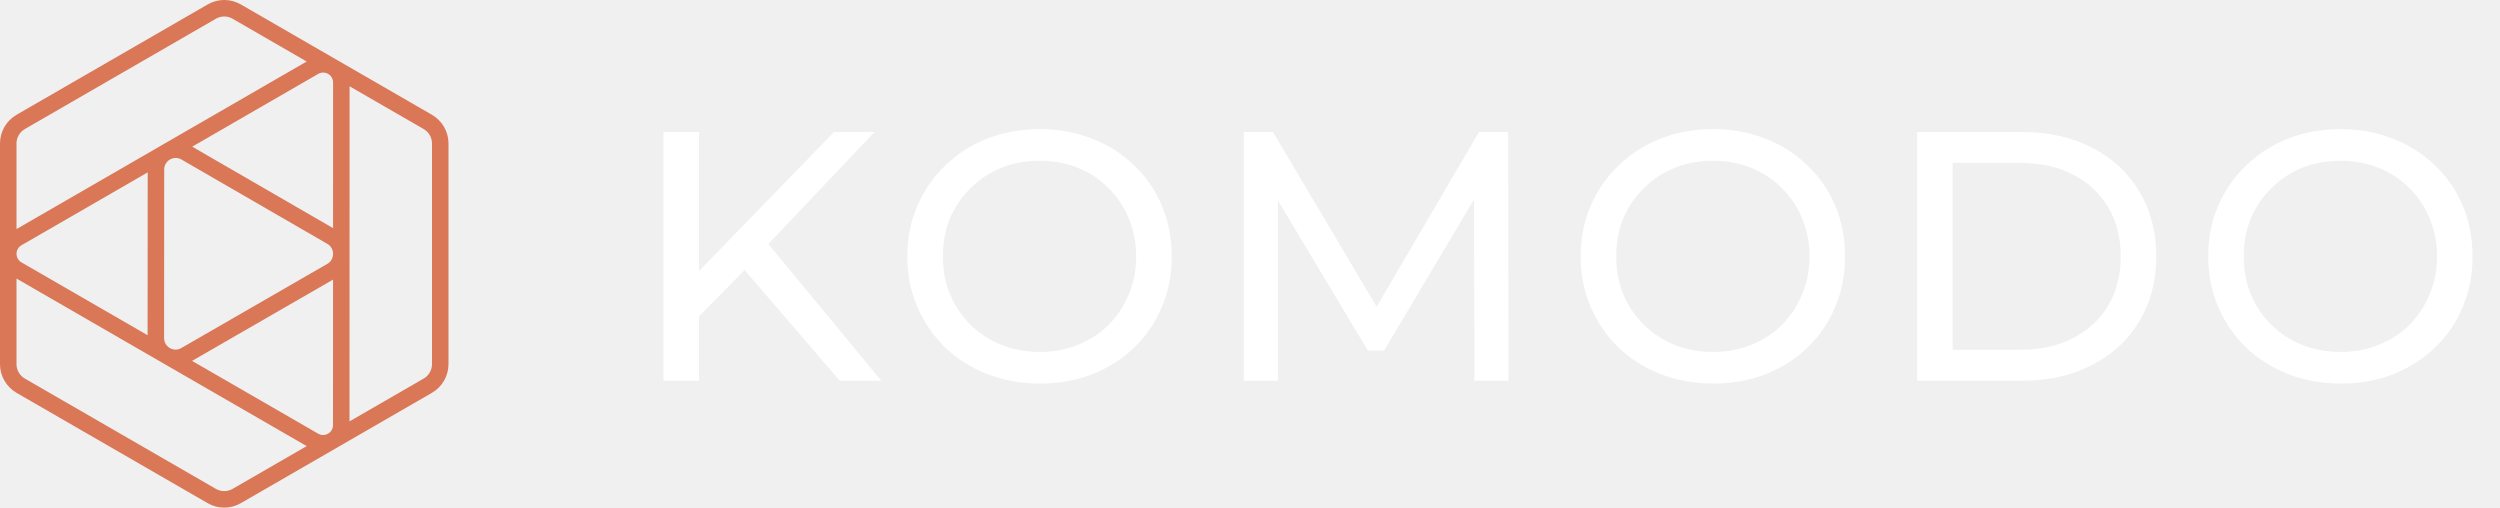
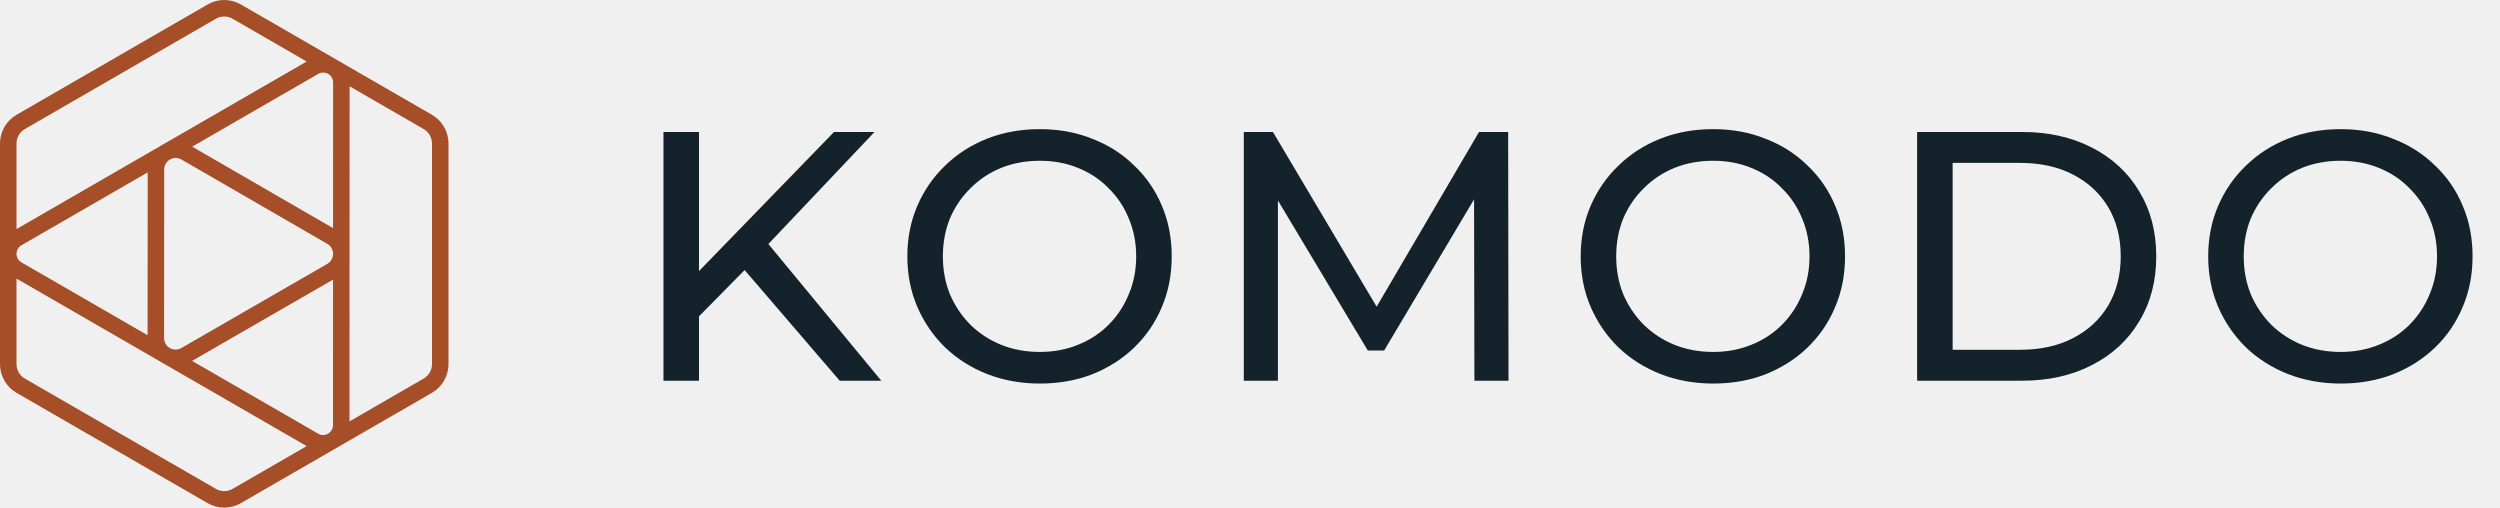
<svg xmlns="http://www.w3.org/2000/svg" width="197" height="40" viewBox="0 0 197 40" fill="none">
-   <g clip-path="url(#clip0_633_7794)">
-     <path fill-rule="evenodd" clip-rule="evenodd" d="M16.365 0.35C17.173 -0.117 18.168 -0.116 18.976 0.35L26.393 4.632C26.471 4.671 26.547 4.715 26.62 4.763L34.035 9.044C34.843 9.511 35.341 10.372 35.341 11.305V28.695C35.34 29.627 34.843 30.489 34.036 30.955L18.976 39.65C18.168 40.117 17.173 40.117 16.365 39.65L1.305 30.956C0.498 30.489 7.90002e-07 29.627 0 28.695L9.38145e-05 11.305C9.30245e-05 10.373 0.498 9.511 1.305 9.044L16.365 0.35ZM1.3 28.695C1.3 29.163 1.55 29.596 1.955 29.83L17.015 38.525C17.421 38.759 17.92 38.759 18.326 38.525L24.166 35.153L12.77 28.574C12.747 28.561 12.724 28.548 12.701 28.534L1.3 21.951L1.3 28.695ZM27.544 19.922C27.546 19.976 27.546 20.031 27.544 20.085L27.54 33.205L33.386 29.83C33.791 29.596 34.041 29.163 34.041 28.695L34.041 11.305C34.041 10.837 33.791 10.404 33.385 10.17L27.548 6.8L27.544 19.922ZM25.072 34.175C25.59 34.474 26.24 34.1 26.241 33.499L26.244 22.033L15.134 28.438L25.072 34.175ZM13.359 12.589C13.113 12.745 12.939 13.02 12.939 13.356L12.93 26.639C12.93 26.982 13.11 27.261 13.364 27.416L13.402 27.438C13.662 27.58 13.991 27.596 14.283 27.428L25.791 20.793C26.078 20.628 26.229 20.344 26.244 20.053L26.244 19.953C26.228 19.663 26.078 19.381 25.793 19.216L14.295 12.568C14.01 12.403 13.689 12.414 13.432 12.547L13.359 12.589ZM1.692 19.326C1.172 19.626 1.172 20.377 1.691 20.676L11.63 26.415L11.639 13.582L1.692 19.326ZM15.145 11.557L26.245 17.976L26.248 6.495C26.248 6.224 26.116 5.999 25.923 5.862L25.79 5.785C25.574 5.687 25.314 5.685 25.08 5.82L15.145 11.557ZM1.955 10.17C1.55 10.404 1.3 10.837 1.3 11.305L1.3 18.051L12.688 11.475C12.726 11.451 12.764 11.429 12.803 11.408L24.165 4.847L18.326 1.475C17.92 1.241 17.42 1.241 17.015 1.475L1.955 10.17Z" fill="#D97757" />
-     <path d="M54.745 25.268L54.605 21.852L65.721 10.4H68.913L60.317 19.472L58.749 21.208L54.745 25.268ZM52.281 30V10.4H55.081V30H52.281ZM66.169 30L58.133 20.648L60.009 18.576L69.445 30H66.169ZM81.943 30.224C80.45 30.224 79.059 29.972 77.771 29.468C76.502 28.964 75.401 28.264 74.467 27.368C73.534 26.453 72.806 25.389 72.283 24.176C71.761 22.963 71.499 21.637 71.499 20.2C71.499 18.763 71.761 17.437 72.283 16.224C72.806 15.011 73.534 13.956 74.467 13.06C75.401 12.145 76.502 11.436 77.771 10.932C79.041 10.428 80.431 10.176 81.943 10.176C83.437 10.176 84.809 10.428 86.059 10.932C87.329 11.417 88.43 12.117 89.363 13.032C90.315 13.928 91.043 14.983 91.547 16.196C92.07 17.409 92.331 18.744 92.331 20.2C92.331 21.656 92.07 22.991 91.547 24.204C91.043 25.417 90.315 26.481 89.363 27.396C88.43 28.292 87.329 28.992 86.059 29.496C84.809 29.981 83.437 30.224 81.943 30.224ZM81.943 27.732C83.026 27.732 84.025 27.545 84.939 27.172C85.873 26.799 86.675 26.276 87.347 25.604C88.038 24.913 88.57 24.111 88.943 23.196C89.335 22.281 89.531 21.283 89.531 20.2C89.531 19.117 89.335 18.119 88.943 17.204C88.57 16.289 88.038 15.496 87.347 14.824C86.675 14.133 85.873 13.601 84.939 13.228C84.025 12.855 83.026 12.668 81.943 12.668C80.842 12.668 79.825 12.855 78.891 13.228C77.977 13.601 77.174 14.133 76.483 14.824C75.793 15.496 75.251 16.289 74.859 17.204C74.486 18.119 74.299 19.117 74.299 20.2C74.299 21.283 74.486 22.281 74.859 23.196C75.251 24.111 75.793 24.913 76.483 25.604C77.174 26.276 77.977 26.799 78.891 27.172C79.825 27.545 80.842 27.732 81.943 27.732ZM98.011 30V10.4H100.307L109.099 25.212H107.867L116.547 10.4H118.843L118.871 30H116.183L116.155 14.628H116.799L109.071 27.62H107.783L99.999 14.628H100.699V30H98.011ZM135.001 30.224C133.508 30.224 132.117 29.972 130.829 29.468C129.56 28.964 128.459 28.264 127.525 27.368C126.592 26.453 125.864 25.389 125.341 24.176C124.819 22.963 124.557 21.637 124.557 20.2C124.557 18.763 124.819 17.437 125.341 16.224C125.864 15.011 126.592 13.956 127.525 13.06C128.459 12.145 129.56 11.436 130.829 10.932C132.099 10.428 133.489 10.176 135.001 10.176C136.495 10.176 137.867 10.428 139.117 10.932C140.387 11.417 141.488 12.117 142.421 13.032C143.373 13.928 144.101 14.983 144.605 16.196C145.128 17.409 145.389 18.744 145.389 20.2C145.389 21.656 145.128 22.991 144.605 24.204C144.101 25.417 143.373 26.481 142.421 27.396C141.488 28.292 140.387 28.992 139.117 29.496C137.867 29.981 136.495 30.224 135.001 30.224ZM135.001 27.732C136.084 27.732 137.083 27.545 137.997 27.172C138.931 26.799 139.733 26.276 140.405 25.604C141.096 24.913 141.628 24.111 142.001 23.196C142.393 22.281 142.589 21.283 142.589 20.2C142.589 19.117 142.393 18.119 142.001 17.204C141.628 16.289 141.096 15.496 140.405 14.824C139.733 14.133 138.931 13.601 137.997 13.228C137.083 12.855 136.084 12.668 135.001 12.668C133.9 12.668 132.883 12.855 131.949 13.228C131.035 13.601 130.232 14.133 129.541 14.824C128.851 15.496 128.309 16.289 127.917 17.204C127.544 18.119 127.357 19.117 127.357 20.2C127.357 21.283 127.544 22.281 127.917 23.196C128.309 24.111 128.851 24.913 129.541 25.604C130.232 26.276 131.035 26.799 131.949 27.172C132.883 27.545 133.9 27.732 135.001 27.732ZM151.069 30V10.4H159.329C161.42 10.4 163.258 10.811 164.845 11.632C166.45 12.453 167.692 13.601 168.569 15.076C169.465 16.551 169.913 18.259 169.913 20.2C169.913 22.141 169.465 23.849 168.569 25.324C167.692 26.799 166.45 27.947 164.845 28.768C163.258 29.589 161.42 30 159.329 30H151.069ZM153.869 27.564H159.161C160.785 27.564 162.185 27.256 163.361 26.64C164.556 26.024 165.48 25.165 166.133 24.064C166.786 22.944 167.113 21.656 167.113 20.2C167.113 18.725 166.786 17.437 166.133 16.336C165.48 15.235 164.556 14.376 163.361 13.76C162.185 13.144 160.785 12.836 159.161 12.836H153.869V27.564ZM184.45 30.224C182.957 30.224 181.566 29.972 180.278 29.468C179.009 28.964 177.907 28.264 176.974 27.368C176.041 26.453 175.313 25.389 174.79 24.176C174.267 22.963 174.006 21.637 174.006 20.2C174.006 18.763 174.267 17.437 174.79 16.224C175.313 15.011 176.041 13.956 176.974 13.06C177.907 12.145 179.009 11.436 180.278 10.932C181.547 10.428 182.938 10.176 184.45 10.176C185.943 10.176 187.315 10.428 188.566 10.932C189.835 11.417 190.937 12.117 191.87 13.032C192.822 13.928 193.55 14.983 194.054 16.196C194.577 17.409 194.838 18.744 194.838 20.2C194.838 21.656 194.577 22.991 194.054 24.204C193.55 25.417 192.822 26.481 191.87 27.396C190.937 28.292 189.835 28.992 188.566 29.496C187.315 29.981 185.943 30.224 184.45 30.224ZM184.45 27.732C185.533 27.732 186.531 27.545 187.446 27.172C188.379 26.799 189.182 26.276 189.854 25.604C190.545 24.913 191.077 24.111 191.45 23.196C191.842 22.281 192.038 21.283 192.038 20.2C192.038 19.117 191.842 18.119 191.45 17.204C191.077 16.289 190.545 15.496 189.854 14.824C189.182 14.133 188.379 13.601 187.446 13.228C186.531 12.855 185.533 12.668 184.45 12.668C183.349 12.668 182.331 12.855 181.398 13.228C180.483 13.601 179.681 14.133 178.99 14.824C178.299 15.496 177.758 16.289 177.366 17.204C176.993 18.119 176.806 19.117 176.806 20.2C176.806 21.283 176.993 22.281 177.366 23.196C177.758 24.111 178.299 24.913 178.99 25.604C179.681 26.276 180.483 26.799 181.398 27.172C182.331 27.545 183.349 27.732 184.45 27.732Z" fill="white" />
+   <g clip-path="url(#clip0_633_7791)">
+     <path fill-rule="evenodd" clip-rule="evenodd" d="M16.365 0.35C17.173 -0.117 18.168 -0.116 18.976 0.35L26.393 4.632C26.471 4.671 26.547 4.715 26.62 4.763L34.035 9.044C34.843 9.511 35.341 10.372 35.341 11.305V28.695C35.34 29.627 34.843 30.489 34.036 30.955L18.976 39.65C18.168 40.117 17.173 40.117 16.365 39.65L1.305 30.956C0.498 30.489 7.90002e-07 29.627 0 28.695L9.38145e-05 11.305C9.30245e-05 10.373 0.498 9.511 1.305 9.044L16.365 0.35ZM1.3 28.695C1.3 29.163 1.55 29.596 1.955 29.83L17.015 38.525C17.421 38.759 17.92 38.759 18.326 38.525L24.166 35.153L12.77 28.574C12.747 28.561 12.724 28.548 12.701 28.534L1.3 21.951L1.3 28.695ZM27.544 19.922C27.546 19.976 27.546 20.031 27.544 20.085L27.54 33.205L33.386 29.83C33.791 29.596 34.041 29.163 34.041 28.695L34.041 11.305C34.041 10.837 33.791 10.404 33.385 10.17L27.548 6.8L27.544 19.922ZM25.072 34.175C25.59 34.474 26.24 34.1 26.241 33.499L26.244 22.033L15.134 28.438L25.072 34.175ZM13.359 12.589C13.113 12.745 12.939 13.02 12.939 13.356L12.93 26.639C12.93 26.982 13.11 27.261 13.364 27.416L13.402 27.438C13.662 27.58 13.991 27.596 14.283 27.428L25.791 20.793C26.078 20.628 26.229 20.344 26.244 20.053L26.244 19.953C26.228 19.663 26.078 19.381 25.793 19.216L14.295 12.568C14.01 12.403 13.689 12.414 13.432 12.547L13.359 12.589ZM1.692 19.326C1.172 19.626 1.172 20.377 1.691 20.676L11.63 26.415L11.639 13.582L1.692 19.326ZM15.145 11.557L26.245 17.976L26.248 6.495C26.248 6.224 26.116 5.999 25.923 5.862L25.79 5.785C25.574 5.687 25.314 5.685 25.08 5.82L15.145 11.557ZM1.955 10.17C1.55 10.404 1.3 10.837 1.3 11.305L1.3 18.051L12.688 11.475C12.726 11.451 12.764 11.429 12.803 11.408L24.165 4.847L18.326 1.475C17.92 1.241 17.42 1.241 17.015 1.475L1.955 10.17Z" fill="#A54E28" />
+     <path d="M54.745 25.268L54.605 21.852L65.721 10.4H68.913L60.317 19.472L58.749 21.208L54.745 25.268ZM52.281 30V10.4H55.081V30H52.281ZM66.169 30L58.133 20.648L60.009 18.576L69.445 30H66.169ZM81.943 30.224C80.45 30.224 79.059 29.972 77.771 29.468C76.502 28.964 75.401 28.264 74.467 27.368C73.534 26.453 72.806 25.389 72.283 24.176C71.761 22.963 71.499 21.637 71.499 20.2C71.499 18.763 71.761 17.437 72.283 16.224C72.806 15.011 73.534 13.956 74.467 13.06C75.401 12.145 76.502 11.436 77.771 10.932C79.041 10.428 80.431 10.176 81.943 10.176C83.437 10.176 84.809 10.428 86.059 10.932C87.329 11.417 88.43 12.117 89.363 13.032C90.315 13.928 91.043 14.983 91.547 16.196C92.07 17.409 92.331 18.744 92.331 20.2C92.331 21.656 92.07 22.991 91.547 24.204C91.043 25.417 90.315 26.481 89.363 27.396C88.43 28.292 87.329 28.992 86.059 29.496C84.809 29.981 83.437 30.224 81.943 30.224ZM81.943 27.732C83.026 27.732 84.025 27.545 84.939 27.172C85.873 26.799 86.675 26.276 87.347 25.604C88.038 24.913 88.57 24.111 88.943 23.196C89.335 22.281 89.531 21.283 89.531 20.2C89.531 19.117 89.335 18.119 88.943 17.204C88.57 16.289 88.038 15.496 87.347 14.824C86.675 14.133 85.873 13.601 84.939 13.228C84.025 12.855 83.026 12.668 81.943 12.668C80.842 12.668 79.825 12.855 78.891 13.228C77.977 13.601 77.174 14.133 76.483 14.824C75.793 15.496 75.251 16.289 74.859 17.204C74.486 18.119 74.299 19.117 74.299 20.2C74.299 21.283 74.486 22.281 74.859 23.196C75.251 24.111 75.793 24.913 76.483 25.604C77.174 26.276 77.977 26.799 78.891 27.172C79.825 27.545 80.842 27.732 81.943 27.732ZM98.011 30V10.4H100.307L109.099 25.212H107.867L116.547 10.4H118.843L118.871 30H116.183L116.155 14.628H116.799L109.071 27.62H107.783L99.999 14.628H100.699V30H98.011ZM135.001 30.224C133.508 30.224 132.117 29.972 130.829 29.468C129.56 28.964 128.459 28.264 127.525 27.368C126.592 26.453 125.864 25.389 125.341 24.176C124.819 22.963 124.557 21.637 124.557 20.2C124.557 18.763 124.819 17.437 125.341 16.224C125.864 15.011 126.592 13.956 127.525 13.06C128.459 12.145 129.56 11.436 130.829 10.932C132.099 10.428 133.489 10.176 135.001 10.176C136.495 10.176 137.867 10.428 139.117 10.932C140.387 11.417 141.488 12.117 142.421 13.032C143.373 13.928 144.101 14.983 144.605 16.196C145.128 17.409 145.389 18.744 145.389 20.2C145.389 21.656 145.128 22.991 144.605 24.204C144.101 25.417 143.373 26.481 142.421 27.396C141.488 28.292 140.387 28.992 139.117 29.496C137.867 29.981 136.495 30.224 135.001 30.224ZM135.001 27.732C136.084 27.732 137.083 27.545 137.997 27.172C138.931 26.799 139.733 26.276 140.405 25.604C141.096 24.913 141.628 24.111 142.001 23.196C142.393 22.281 142.589 21.283 142.589 20.2C142.589 19.117 142.393 18.119 142.001 17.204C141.628 16.289 141.096 15.496 140.405 14.824C139.733 14.133 138.931 13.601 137.997 13.228C137.083 12.855 136.084 12.668 135.001 12.668C133.9 12.668 132.883 12.855 131.949 13.228C131.035 13.601 130.232 14.133 129.541 14.824C128.851 15.496 128.309 16.289 127.917 17.204C127.544 18.119 127.357 19.117 127.357 20.2C127.357 21.283 127.544 22.281 127.917 23.196C128.309 24.111 128.851 24.913 129.541 25.604C130.232 26.276 131.035 26.799 131.949 27.172C132.883 27.545 133.9 27.732 135.001 27.732ZM151.069 30V10.4H159.329C161.42 10.4 163.258 10.811 164.845 11.632C166.45 12.453 167.692 13.601 168.569 15.076C169.465 16.551 169.913 18.259 169.913 20.2C169.913 22.141 169.465 23.849 168.569 25.324C167.692 26.799 166.45 27.947 164.845 28.768C163.258 29.589 161.42 30 159.329 30H151.069ZM153.869 27.564H159.161C160.785 27.564 162.185 27.256 163.361 26.64C164.556 26.024 165.48 25.165 166.133 24.064C166.786 22.944 167.113 21.656 167.113 20.2C167.113 18.725 166.786 17.437 166.133 16.336C165.48 15.235 164.556 14.376 163.361 13.76C162.185 13.144 160.785 12.836 159.161 12.836H153.869V27.564ZM184.45 30.224C182.957 30.224 181.566 29.972 180.278 29.468C179.009 28.964 177.907 28.264 176.974 27.368C176.041 26.453 175.313 25.389 174.79 24.176C174.267 22.963 174.006 21.637 174.006 20.2C174.006 18.763 174.267 17.437 174.79 16.224C175.313 15.011 176.041 13.956 176.974 13.06C177.907 12.145 179.009 11.436 180.278 10.932C181.547 10.428 182.938 10.176 184.45 10.176C185.943 10.176 187.315 10.428 188.566 10.932C189.835 11.417 190.937 12.117 191.87 13.032C192.822 13.928 193.55 14.983 194.054 16.196C194.577 17.409 194.838 18.744 194.838 20.2C194.838 21.656 194.577 22.991 194.054 24.204C193.55 25.417 192.822 26.481 191.87 27.396C190.937 28.292 189.835 28.992 188.566 29.496C187.315 29.981 185.943 30.224 184.45 30.224ZM184.45 27.732C185.533 27.732 186.531 27.545 187.446 27.172C188.379 26.799 189.182 26.276 189.854 25.604C190.545 24.913 191.077 24.111 191.45 23.196C191.842 22.281 192.038 21.283 192.038 20.2C192.038 19.117 191.842 18.119 191.45 17.204C191.077 16.289 190.545 15.496 189.854 14.824C189.182 14.133 188.379 13.601 187.446 13.228C186.531 12.855 185.533 12.668 184.45 12.668C183.349 12.668 182.331 12.855 181.398 13.228C180.483 13.601 179.681 14.133 178.99 14.824C178.299 15.496 177.758 16.289 177.366 17.204C176.993 18.119 176.806 19.117 176.806 20.2C176.806 21.283 176.993 22.281 177.366 23.196C177.758 24.111 178.299 24.913 178.99 25.604C179.681 26.276 180.483 26.799 181.398 27.172C182.331 27.545 183.349 27.732 184.45 27.732Z" fill="#14232B" />
  </g>
  <defs>
-     <clipPath id="clip0_633_7794">
+     <clipPath id="clip0_633_7791">
      <rect width="197" height="40" fill="white" />
    </clipPath>
  </defs>
</svg>
